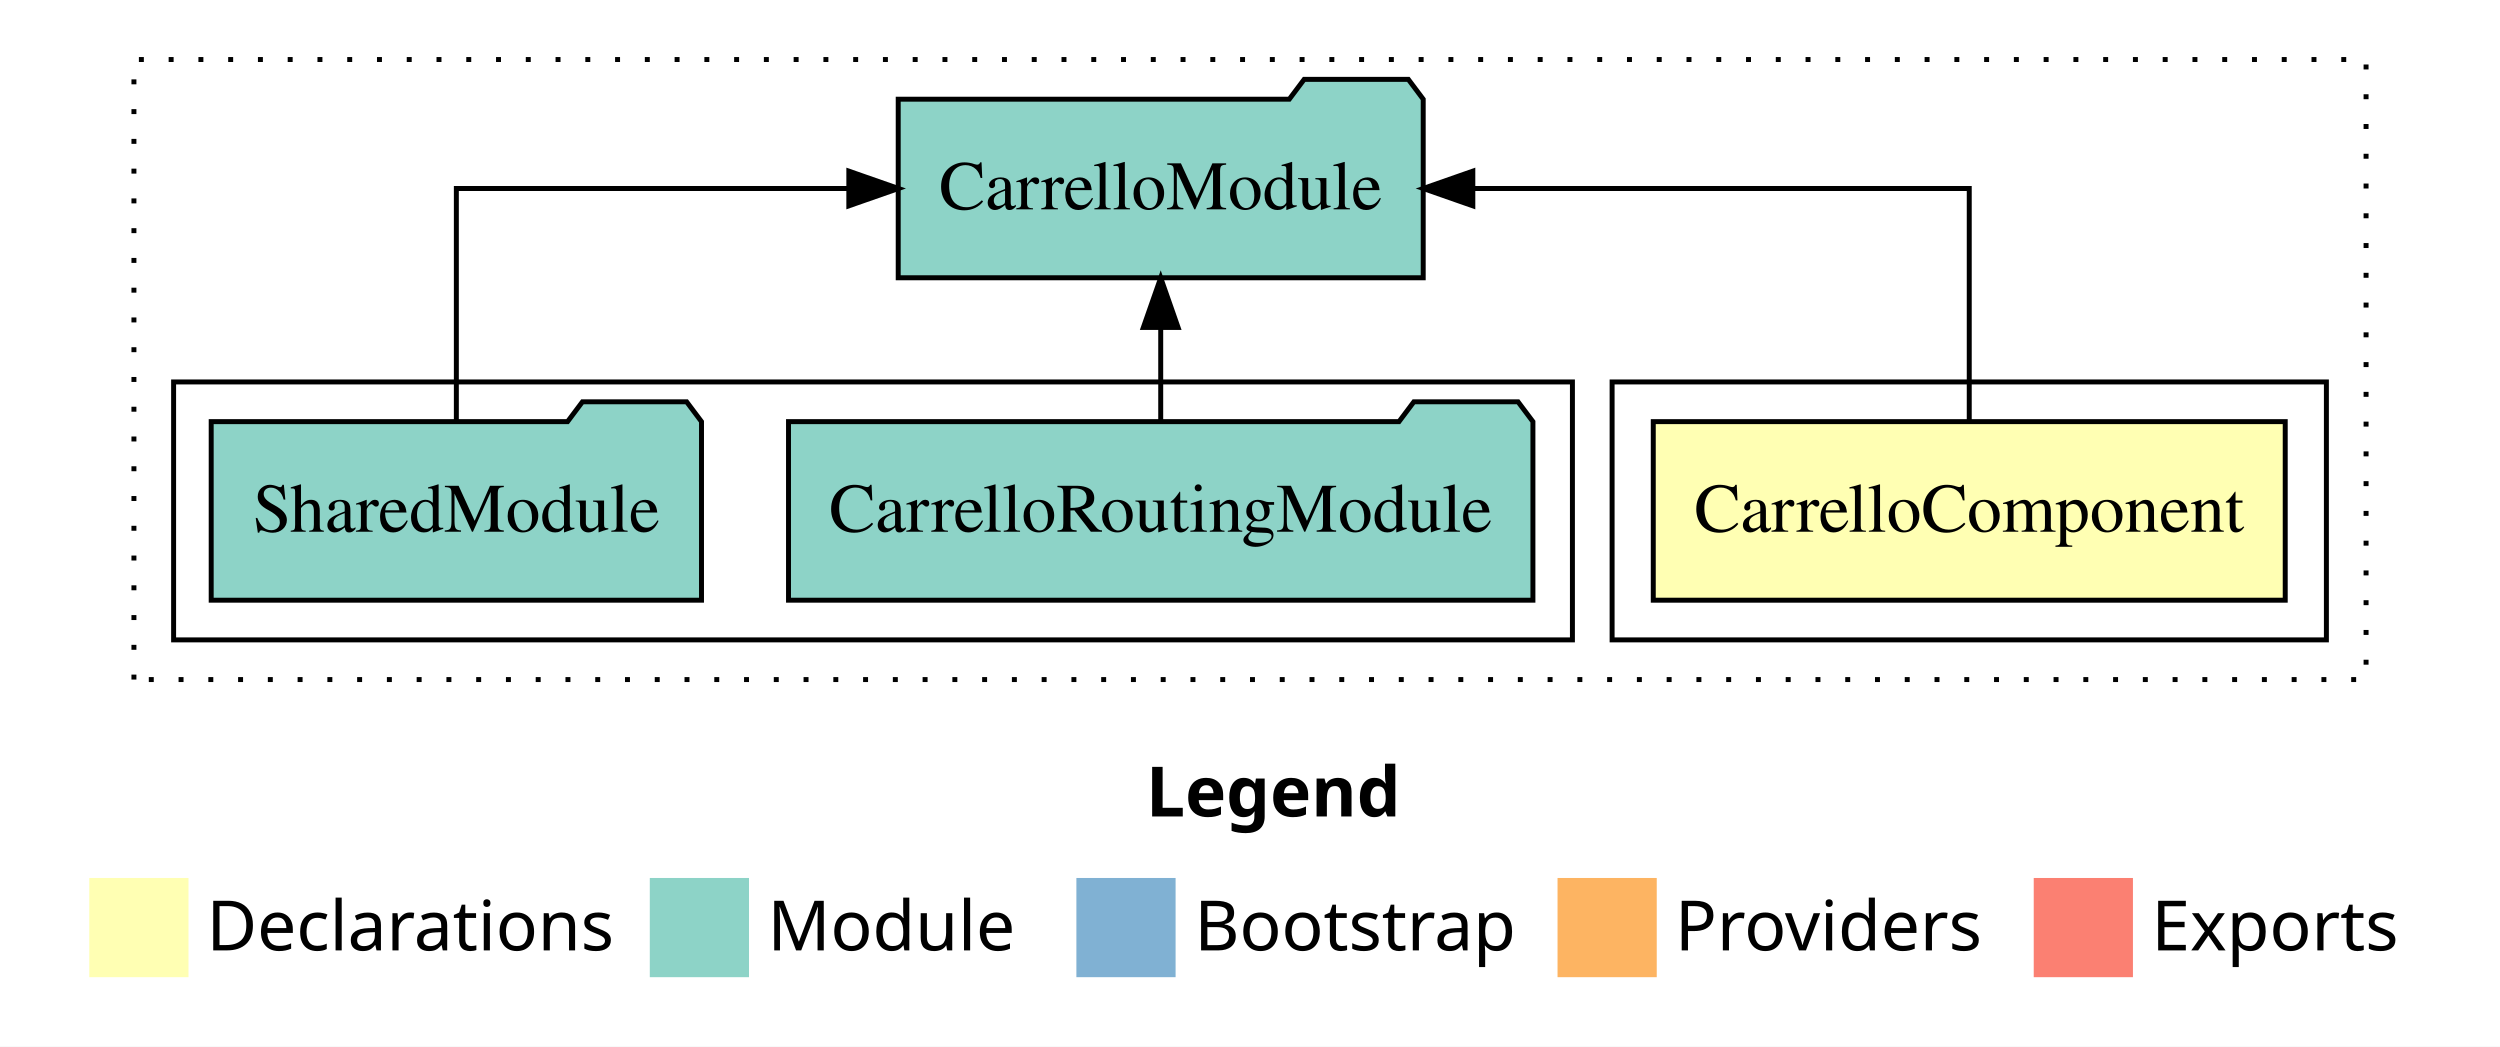
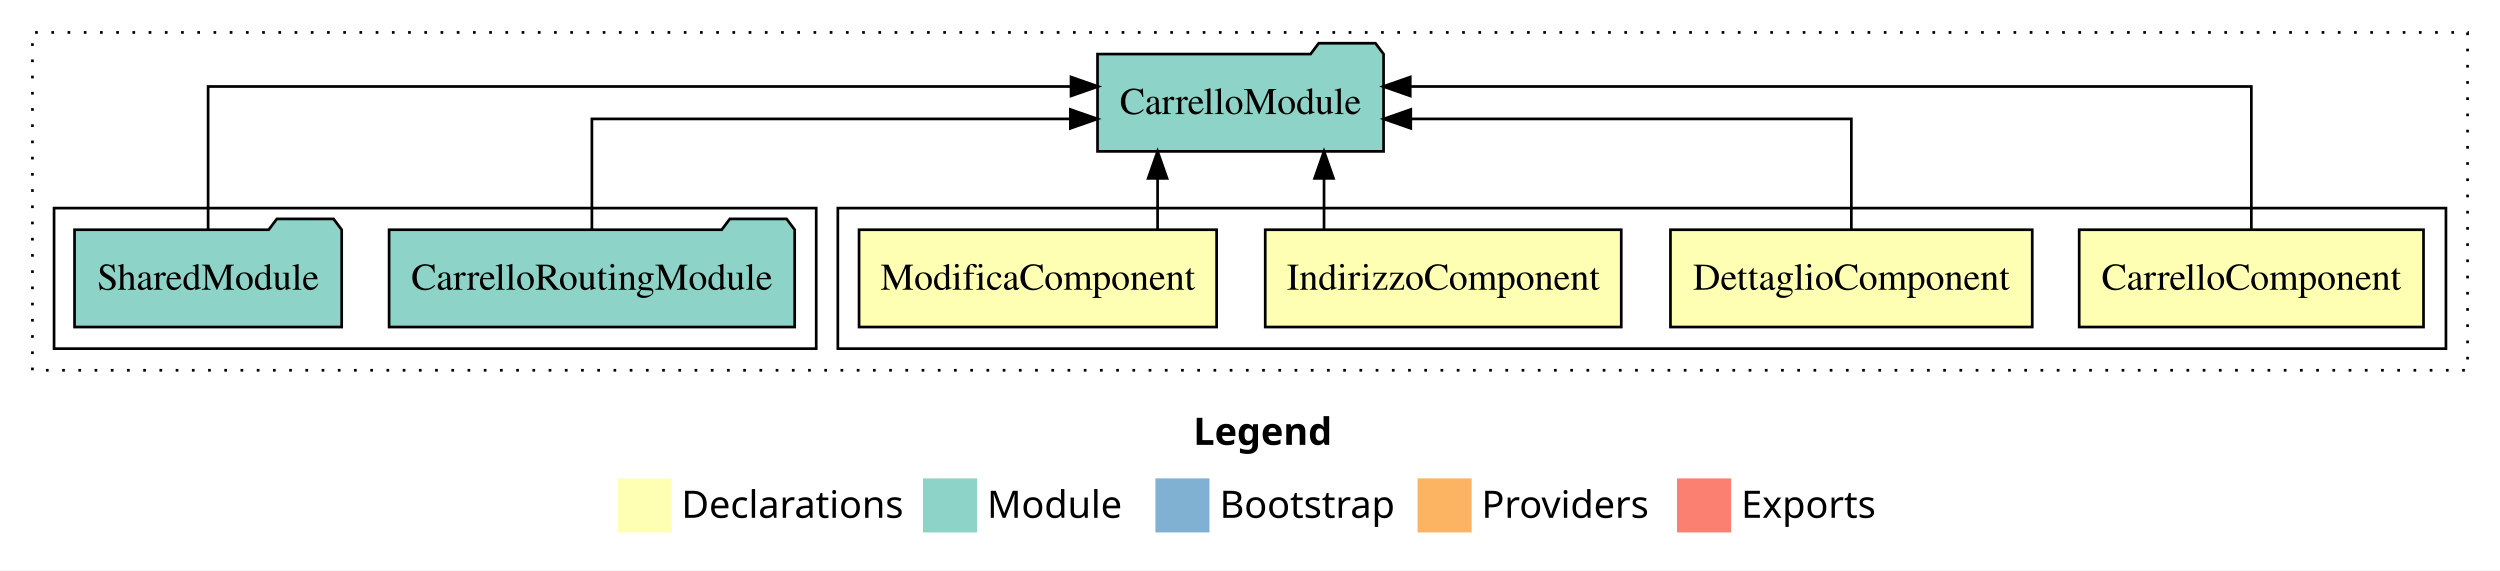
- <svg xmlns="http://www.w3.org/2000/svg" width="504pt" height="211pt" viewBox="0.00 0.00 504.00 211.00">
+ <svg xmlns="http://www.w3.org/2000/svg" width="925pt" height="211pt" viewBox="0.00 0.00 925.00 211.00">
  <g id="graph0" class="graph" transform="scale(1 1) rotate(0) translate(4 207)">
-     <polygon fill="#ffffff" stroke="transparent" points="-4,4 -4,-207 500,-207 500,4 -4,4" />
-     <text text-anchor="start" x="227.009" y="-42.4" font-family="sans-serif" font-weight="bold" font-size="14.00" fill="#000000">Legend</text>
-     <polygon fill="#ffffb3" stroke="transparent" points="14,-10 14,-30 34,-30 34,-10 14,-10" />
-     <text text-anchor="start" x="37.629" y="-15.4" font-family="sans-serif" font-size="14.00" fill="#000000">  Declarations</text>
-     <polygon fill="#8dd3c7" stroke="transparent" points="127,-10 127,-30 147,-30 147,-10 127,-10" />
-     <text text-anchor="start" x="150.725" y="-15.4" font-family="sans-serif" font-size="14.00" fill="#000000">  Module</text>
-     <polygon fill="#80b1d3" stroke="transparent" points="213,-10 213,-30 233,-30 233,-10 213,-10" />
-     <text text-anchor="start" x="236.781" y="-15.4" font-family="sans-serif" font-size="14.00" fill="#000000">  Bootstrap</text>
-     <polygon fill="#fdb462" stroke="transparent" points="310,-10 310,-30 330,-30 330,-10 310,-10" />
-     <text text-anchor="start" x="333.673" y="-15.4" font-family="sans-serif" font-size="14.00" fill="#000000">  Providers</text>
-     <polygon fill="#fb8072" stroke="transparent" points="406,-10 406,-30 426,-30 426,-10 406,-10" />
-     <text text-anchor="start" x="429.726" y="-15.4" font-family="sans-serif" font-size="14.00" fill="#000000">  Exports</text>
+     <polygon fill="#ffffff" stroke="transparent" points="-4,4 -4,-207 921,-207 921,4 -4,4" />
+     <text text-anchor="start" x="437.509" y="-42.4" font-family="sans-serif" font-weight="bold" font-size="14.00" fill="#000000">Legend</text>
+     <polygon fill="#ffffb3" stroke="transparent" points="224.5,-10 224.5,-30 244.5,-30 244.5,-10 224.5,-10" />
+     <text text-anchor="start" x="248.129" y="-15.4" font-family="sans-serif" font-size="14.00" fill="#000000">  Declarations</text>
+     <polygon fill="#8dd3c7" stroke="transparent" points="337.5,-10 337.5,-30 357.5,-30 357.5,-10 337.5,-10" />
+     <text text-anchor="start" x="361.225" y="-15.4" font-family="sans-serif" font-size="14.00" fill="#000000">  Module</text>
+     <polygon fill="#80b1d3" stroke="transparent" points="423.5,-10 423.5,-30 443.5,-30 443.5,-10 423.5,-10" />
+     <text text-anchor="start" x="447.281" y="-15.4" font-family="sans-serif" font-size="14.00" fill="#000000">  Bootstrap</text>
+     <polygon fill="#fdb462" stroke="transparent" points="520.5,-10 520.5,-30 540.5,-30 540.5,-10 520.5,-10" />
+     <text text-anchor="start" x="544.173" y="-15.4" font-family="sans-serif" font-size="14.00" fill="#000000">  Providers</text>
+     <polygon fill="#fb8072" stroke="transparent" points="616.5,-10 616.5,-30 636.5,-30 636.5,-10 616.5,-10" />
+     <text text-anchor="start" x="640.226" y="-15.4" font-family="sans-serif" font-size="14.00" fill="#000000">  Exports</text>
    <g id="clust1" class="cluster">
-       <polygon fill="none" stroke="#000000" stroke-dasharray="1,5" points="23,-70 23,-195 473,-195 473,-70 23,-70" />
+       <polygon fill="none" stroke="#000000" stroke-dasharray="1,5" points="8,-70 8,-195 909,-195 909,-70 8,-70" />
    </g>
    <g id="clust2" class="cluster">
-       <polygon fill="none" stroke="#000000" points="321,-78 321,-130 465,-130 465,-78 321,-78" />
+       <polygon fill="none" stroke="#000000" points="306,-78 306,-130 901,-130 901,-78 306,-78" />
    </g>
-     <g id="clust4" class="cluster">
-       <polygon fill="none" stroke="#000000" points="31,-78 31,-130 313,-130 313,-78 31,-78" />
+     <g id="clust7" class="cluster">
+       <polygon fill="none" stroke="#000000" points="16,-78 16,-130 298,-130 298,-78 16,-78" />
    </g>
    <g id="node1" class="node">
-       <polygon fill="#ffffb3" stroke="#000000" points="456.701,-122 329.299,-122 329.299,-86 456.701,-86 456.701,-122" />
-       <text text-anchor="middle" x="393" y="-99.8" font-family="Times,serif" font-size="14.00" fill="#000000">CarrelloComponent</text>
+       <polygon fill="#ffffb3" stroke="#000000" points="892.701,-122 765.299,-122 765.299,-86 892.701,-86 892.701,-122" />
+       <text text-anchor="middle" x="829" y="-99.8" font-family="Times,serif" font-size="14.00" fill="#000000">CarrelloComponent</text>
+     </g>
+     <g id="node5" class="node">
+       <polygon fill="#8dd3c7" stroke="#000000" points="507.919,-187 504.919,-191 483.919,-191 480.919,-187 402.081,-187 402.081,-151 507.919,-151 507.919,-187" />
+       <text text-anchor="middle" x="455" y="-164.8" font-family="Times,serif" font-size="14.00" fill="#000000">CarrelloModule</text>
+     </g>
+     <g id="edge1" class="edge">
+       <path fill="none" stroke="#000000" d="M829,-122.284C829,-143.321 829,-175 829,-175 829,-175 517.792,-175 517.792,-175" />
+       <polygon fill="#000000" stroke="#000000" points="517.792,-171.5 507.792,-175 517.792,-178.5 517.792,-171.5" />
    </g>
    <g id="node2" class="node">
-       <polygon fill="#8dd3c7" stroke="#000000" points="282.919,-187 279.919,-191 258.919,-191 255.919,-187 177.081,-187 177.081,-151 282.919,-151 282.919,-187" />
-       <text text-anchor="middle" x="230" y="-164.8" font-family="Times,serif" font-size="14.00" fill="#000000">CarrelloModule</text>
+       <polygon fill="#ffffb3" stroke="#000000" points="747.931,-122 614.069,-122 614.069,-86 747.931,-86 747.931,-122" />
+       <text text-anchor="middle" x="681" y="-99.8" font-family="Times,serif" font-size="14.00" fill="#000000">DettaglioComponent</text>
    </g>
-     <g id="edge1" class="edge">
-       <path fill="none" stroke="#000000" d="M393,-122.106C393,-141.339 393,-169 393,-169 393,-169 292.921,-169 292.921,-169" />
-       <polygon fill="#000000" stroke="#000000" points="292.921,-165.5 282.921,-169 292.921,-172.5 292.921,-165.5" />
+     <g id="edge2" class="edge">
+       <path fill="none" stroke="#000000" d="M681,-122.022C681,-139.373 681,-163 681,-163 681,-163 517.987,-163 517.987,-163" />
+       <polygon fill="#000000" stroke="#000000" points="517.987,-159.5 507.987,-163 517.987,-166.5 517.987,-159.5" />
    </g>
    <g id="node3" class="node">
-       <polygon fill="#8dd3c7" stroke="#000000" points="305.036,-122 302.036,-126 281.036,-126 278.036,-122 154.964,-122 154.964,-86 305.036,-86 305.036,-122" />
-       <text text-anchor="middle" x="230" y="-99.8" font-family="Times,serif" font-size="14.00" fill="#000000">CarrelloRoutingModule</text>
+       <polygon fill="#ffffb3" stroke="#000000" points="595.864,-122 464.136,-122 464.136,-86 595.864,-86 595.864,-122" />
+       <text text-anchor="middle" x="530" y="-99.8" font-family="Times,serif" font-size="14.00" fill="#000000">IndirizzoComponent</text>
    </g>
-     <g id="edge2" class="edge">
-       <path fill="none" stroke="#000000" d="M230,-122.106C230,-122.106 230,-140.991 230,-140.991" />
-       <polygon fill="#000000" stroke="#000000" points="226.5,-140.991 230,-150.991 233.5,-140.991 226.5,-140.991" />
+     <g id="edge3" class="edge">
+       <path fill="none" stroke="#000000" d="M485.889,-122.106C485.889,-122.106 485.889,-140.991 485.889,-140.991" />
+       <polygon fill="#000000" stroke="#000000" points="482.389,-140.991 485.889,-150.991 489.389,-140.991 482.389,-140.991" />
    </g>
    <g id="node4" class="node">
-       <polygon fill="#8dd3c7" stroke="#000000" points="137.423,-122 134.423,-126 113.423,-126 110.423,-122 38.577,-122 38.577,-86 137.423,-86 137.423,-122" />
-       <text text-anchor="middle" x="88" y="-99.8" font-family="Times,serif" font-size="14.00" fill="#000000">SharedModule</text>
+       <polygon fill="#ffffb3" stroke="#000000" points="446.149,-122 313.851,-122 313.851,-86 446.149,-86 446.149,-122" />
+       <text text-anchor="middle" x="380" y="-99.8" font-family="Times,serif" font-size="14.00" fill="#000000">ModificaComponent</text>
    </g>
-     <g id="edge3" class="edge">
-       <path fill="none" stroke="#000000" d="M88,-122.106C88,-141.339 88,-169 88,-169 88,-169 167.124,-169 167.124,-169" />
-       <polygon fill="#000000" stroke="#000000" points="167.125,-172.5 177.124,-169 167.124,-165.5 167.125,-172.5" />
+     <g id="edge4" class="edge">
+       <path fill="none" stroke="#000000" d="M424.308,-122.106C424.308,-122.106 424.308,-140.991 424.308,-140.991" />
+       <polygon fill="#000000" stroke="#000000" points="420.808,-140.991 424.308,-150.991 427.808,-140.991 420.808,-140.991" />
+     </g>
+     <g id="node6" class="node">
+       <polygon fill="#8dd3c7" stroke="#000000" points="290.036,-122 287.036,-126 266.036,-126 263.036,-122 139.964,-122 139.964,-86 290.036,-86 290.036,-122" />
+       <text text-anchor="middle" x="215" y="-99.8" font-family="Times,serif" font-size="14.00" fill="#000000">CarrelloRoutingModule</text>
+     </g>
+     <g id="edge5" class="edge">
+       <path fill="none" stroke="#000000" d="M215,-122.022C215,-139.373 215,-163 215,-163 215,-163 392.034,-163 392.034,-163" />
+       <polygon fill="#000000" stroke="#000000" points="392.034,-166.5 402.034,-163 392.034,-159.5 392.034,-166.5" />
+     </g>
+     <g id="node7" class="node">
+       <polygon fill="#8dd3c7" stroke="#000000" points="122.423,-122 119.423,-126 98.423,-126 95.423,-122 23.577,-122 23.577,-86 122.423,-86 122.423,-122" />
+       <text text-anchor="middle" x="73" y="-99.8" font-family="Times,serif" font-size="14.00" fill="#000000">SharedModule</text>
+     </g>
+     <g id="edge6" class="edge">
+       <path fill="none" stroke="#000000" d="M73,-122.284C73,-143.321 73,-175 73,-175 73,-175 392.286,-175 392.286,-175" />
+       <polygon fill="#000000" stroke="#000000" points="392.286,-178.5 402.286,-175 392.286,-171.5 392.286,-178.5" />
    </g>
  </g>
</svg>
